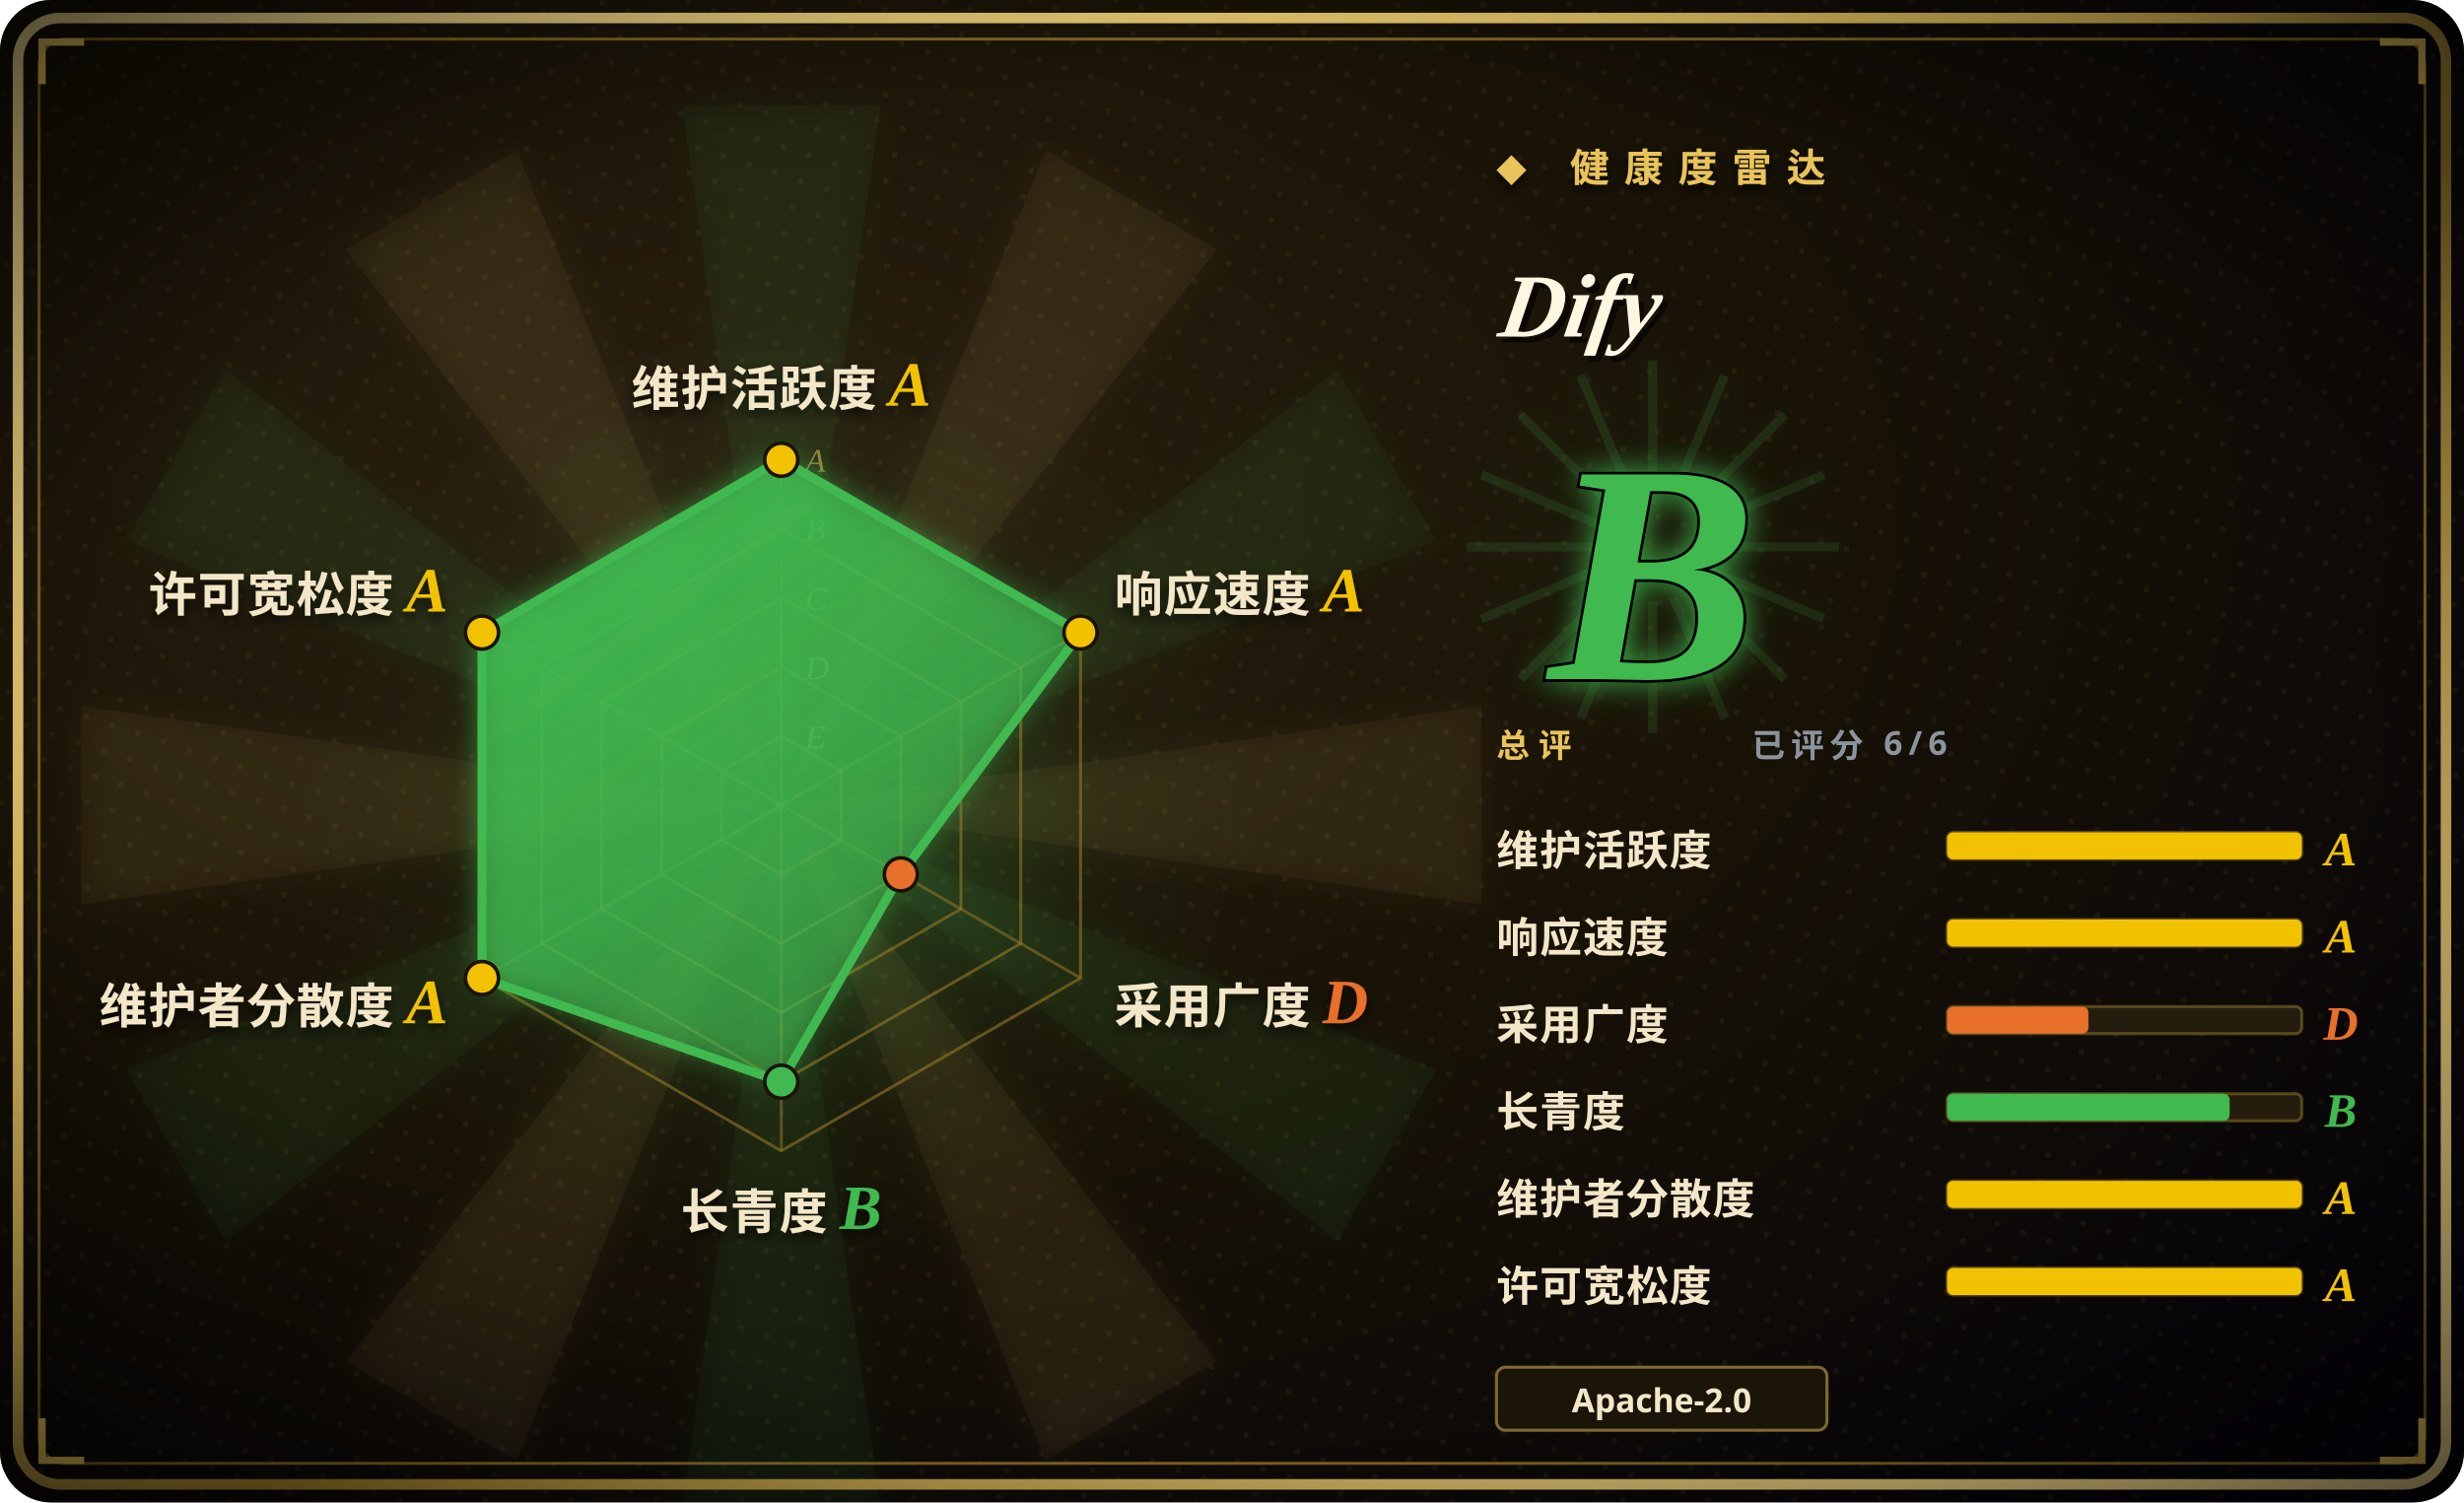
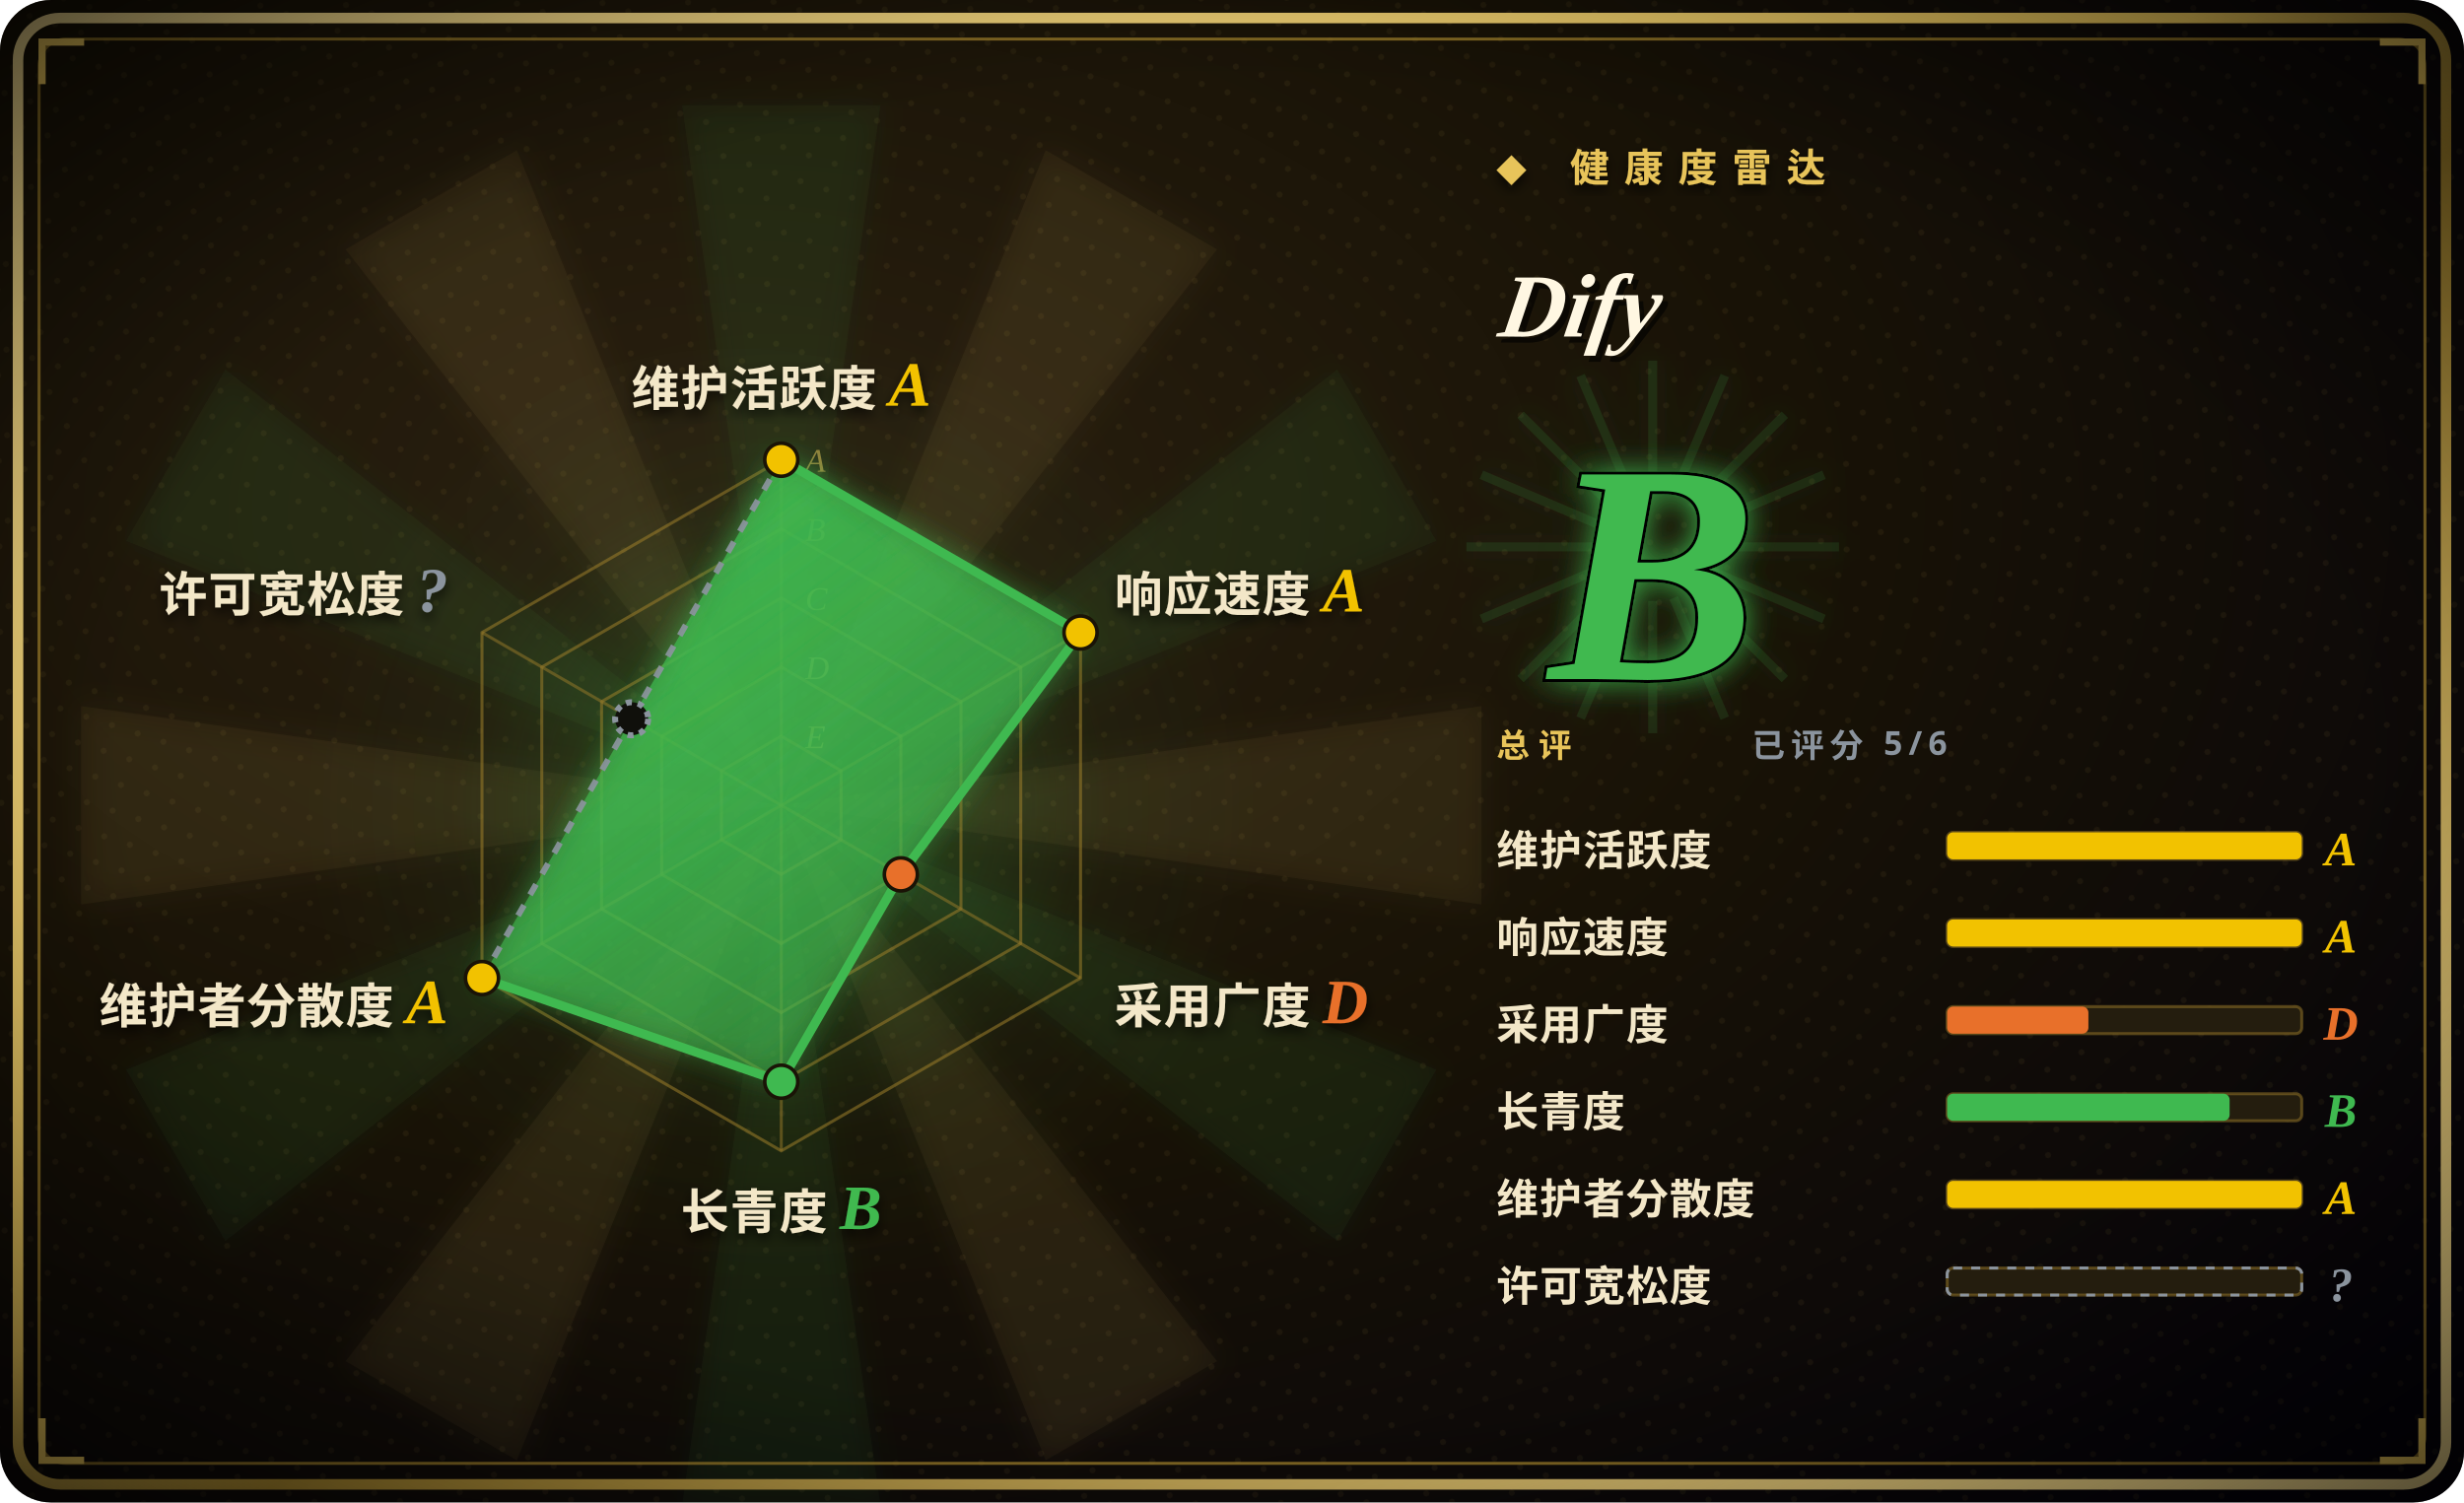
<svg xmlns="http://www.w3.org/2000/svg" width="820" height="500" viewBox="0 0 820 500">
  <defs>
    <radialGradient id="bg" cx="30%" cy="34%" r="90%">
      <stop offset="0%" stop-color="#2a2010" />
      <stop offset="48%" stop-color="#181206" />
      <stop offset="100%" stop-color="#05030a" />
    </radialGradient>
    <radialGradient id="vig" cx="50%" cy="50%" r="72%">
      <stop offset="62%" stop-color="#000000" stop-opacity="0" />
      <stop offset="100%" stop-color="#000000" stop-opacity="0.72" />
    </radialGradient>
    <linearGradient id="frame" x1="0" y1="0" x2="1" y2="1">
      <stop offset="0%" stop-color="#f6dd92" />
      <stop offset="45%" stop-color="#E8C45A" />
      <stop offset="55%" stop-color="#9c7d2a" />
      <stop offset="100%" stop-color="#f6dd92" />
    </linearGradient>
    <linearGradient id="poly" x1="0" y1="0" x2="0.7" y2="1">
      <stop offset="0%" stop-color="#3FB950" stop-opacity="0.92" />
      <stop offset="100%" stop-color="#3FB950" stop-opacity="0.34" />
    </linearGradient>
    <radialGradient id="halo" cx="50%" cy="50%" r="50%">
      <stop offset="0%" stop-color="#3FB950" stop-opacity="0.34" />
      <stop offset="68%" stop-color="#3FB950" stop-opacity="0.04" />
      <stop offset="100%" stop-color="#3FB950" stop-opacity="0" />
    </radialGradient>
    <filter id="glow" x="-60%" y="-60%" width="220%" height="220%">
      <feGaussianBlur stdDeviation="5" result="b" />
      <feMerge>
        <feMergeNode in="b" />
        <feMergeNode in="SourceGraphic" />
      </feMerge>
    </filter>
    <filter id="soft" x="-30%" y="-30%" width="160%" height="160%">
      <feDropShadow dx="0" dy="2" stdDeviation="2" flood-color="#000" flood-opacity="0.7" />
    </filter>
    <pattern id="halftone" width="9" height="9" patternUnits="userSpaceOnUse" patternTransform="rotate(18)">
      <circle cx="2" cy="2" r="1" fill="#E8C45A" fill-opacity="0.06" />
    </pattern>
  </defs>
  <rect width="820" height="500" rx="17" fill="url(#bg)" />
  <rect width="820" height="500" rx="17" fill="url(#halftone)" />
  <g opacity="0.5" filter="url(#glow)">
    <path d="M260,268 L493,235 L493,301 Z" fill="#E8C45A" fill-opacity="0.10" />
    <path d="M260,268 L478,356 L445,413 Z" fill="#3FB950" fill-opacity="0.10" />
    <path d="M260,268 L405,453 L348,486 Z" fill="#E8C45A" fill-opacity="0.10" />
    <path d="M260,268 L293,501 L227,501 Z" fill="#3FB950" fill-opacity="0.10" />
    <path d="M260,268 L172,486 L115,453 Z" fill="#E8C45A" fill-opacity="0.10" />
    <path d="M260,268 L75,413 L42,356 Z" fill="#3FB950" fill-opacity="0.10" />
    <path d="M260,268 L27,301 L27,235 Z" fill="#E8C45A" fill-opacity="0.10" />
    <path d="M260,268 L42,180 L75,123 Z" fill="#3FB950" fill-opacity="0.10" />
    <path d="M260,268 L115,83 L172,50 Z" fill="#E8C45A" fill-opacity="0.10" />
    <path d="M260,268 L227,35 L293,35 Z" fill="#3FB950" fill-opacity="0.10" />
    <path d="M260,268 L348,50 L405,83 Z" fill="#E8C45A" fill-opacity="0.10" />
    <path d="M260,268 L445,123 L478,180 Z" fill="#3FB950" fill-opacity="0.10" />
  </g>
  <circle cx="260" cy="268" r="161" fill="url(#halo)" />
  <rect x="6" y="6" width="808" height="488" rx="14" fill="none" stroke="url(#frame)" stroke-width="3.5" />
  <rect x="13" y="13" width="794" height="474" rx="9" fill="none" stroke="#9c7d2a" stroke-width="1" stroke-opacity="0.8" />
  <path d="M14,28 L14,14 L28,14" fill="none" stroke="#E8C45A" stroke-width="2.4" />
  <path d="M806,28 L806,14 L792,14" fill="none" stroke="#E8C45A" stroke-width="2.4" />
  <path d="M14,472 L14,486 L28,486" fill="none" stroke="#E8C45A" stroke-width="2.4" />
  <path d="M806,472 L806,486 L792,486" fill="none" stroke="#E8C45A" stroke-width="2.4" />
  <rect width="820" height="500" rx="17" fill="url(#vig)" />
  <polygon points="260.0,153.0 359.6,210.5 359.6,325.5 260.0,383.0 160.4,325.5 160.4,210.5" fill="none" stroke="#9c7d2a" stroke-opacity="0.55" stroke-width="1" />
  <polygon points="260.0,176.0 339.7,222.0 339.7,314.0 260.0,360.0 180.3,314.0 180.3,222.0" fill="none" stroke="#9c7d2a" stroke-opacity="0.55" stroke-width="1" />
  <polygon points="260.0,199.0 319.8,233.5 319.8,302.5 260.0,337.0 200.2,302.5 200.2,233.5" fill="none" stroke="#9c7d2a" stroke-opacity="0.55" stroke-width="1" />
  <polygon points="260.0,222.0 299.8,245.0 299.8,291.0 260.0,314.0 220.2,291.0 220.2,245.0" fill="none" stroke="#9c7d2a" stroke-opacity="0.55" stroke-width="1" />
  <polygon points="260.0,245.0 279.9,256.5 279.9,279.5 260.0,291.0 240.1,279.5 240.1,256.5" fill="none" stroke="#9c7d2a" stroke-opacity="0.55" stroke-width="1" />
  <line x1="260" y1="268" x2="260.0" y2="153.0" stroke="#9c7d2a" stroke-opacity="0.5" stroke-width="1" />
  <line x1="260" y1="268" x2="359.6" y2="210.5" stroke="#9c7d2a" stroke-opacity="0.5" stroke-width="1" />
  <line x1="260" y1="268" x2="359.6" y2="325.5" stroke="#9c7d2a" stroke-opacity="0.5" stroke-width="1" />
  <line x1="260" y1="268" x2="260.0" y2="383.0" stroke="#9c7d2a" stroke-opacity="0.5" stroke-width="1" />
  <line x1="260" y1="268" x2="160.4" y2="325.5" stroke="#9c7d2a" stroke-opacity="0.5" stroke-width="1" />
  <line x1="260" y1="268" x2="160.4" y2="210.5" stroke="#9c7d2a" stroke-opacity="0.5" stroke-width="1" />
  <text x="268" y="157.0" font-size="11" font-style="italic" fill="#E8C45A" fill-opacity="0.55" font-family="'Georgia','Times New Roman',serif">A</text>
  <text x="268" y="180.0" font-size="11" font-style="italic" fill="#E8C45A" fill-opacity="0.55" font-family="'Georgia','Times New Roman',serif">B</text>
  <text x="268" y="203.0" font-size="11" font-style="italic" fill="#E8C45A" fill-opacity="0.55" font-family="'Georgia','Times New Roman',serif">C</text>
  <text x="268" y="226.0" font-size="11" font-style="italic" fill="#E8C45A" fill-opacity="0.55" font-family="'Georgia','Times New Roman',serif">D</text>
  <text x="268" y="249.0" font-size="11" font-style="italic" fill="#E8C45A" fill-opacity="0.55" font-family="'Georgia','Times New Roman',serif">E</text>
-   <polygon points="260.0,153.0 359.6,210.5 299.8,291.0 260.0,360.0 160.4,325.5 160.4,210.5" fill="url(#poly)" filter="url(#glow)" />
+   <polygon points="260.0,153.0 359.6,210.5 299.8,291.0 260.0,360.0 160.4,325.5 210.2,239.2" fill="url(#poly)" filter="url(#glow)" />
  <line x1="260.0" y1="153.0" x2="359.6" y2="210.5" stroke="#3FB950" stroke-width="3" />
  <line x1="359.6" y1="210.5" x2="299.8" y2="291.0" stroke="#3FB950" stroke-width="3" />
  <line x1="299.8" y1="291.0" x2="260.0" y2="360.0" stroke="#3FB950" stroke-width="3" />
  <line x1="260.0" y1="360.0" x2="160.4" y2="325.5" stroke="#3FB950" stroke-width="3" />
-   <line x1="160.4" y1="325.5" x2="160.4" y2="210.5" stroke="#3FB950" stroke-width="3" />
-   <line x1="160.4" y1="210.5" x2="260.0" y2="153.0" stroke="#3FB950" stroke-width="3" />
+   <line x1="160.4" y1="325.5" x2="210.2" y2="239.2" stroke="#8B949E" stroke-width="2" stroke-dasharray="4 4" stroke-opacity="0.92" />
+   <line x1="210.2" y1="239.2" x2="260.0" y2="153.0" stroke="#8B949E" stroke-width="2" stroke-dasharray="4 4" stroke-opacity="0.92" />
  <circle cx="260.0" cy="153.0" r="5.5" fill="#F2C200" stroke="#1a1306" stroke-width="1.2" />
  <circle cx="359.6" cy="210.5" r="5.5" fill="#F2C200" stroke="#1a1306" stroke-width="1.2" />
  <circle cx="299.8" cy="291.0" r="5.5" fill="#E8702A" stroke="#1a1306" stroke-width="1.2" />
  <circle cx="260.0" cy="360.0" r="5.5" fill="#3FB950" stroke="#1a1306" stroke-width="1.2" />
  <circle cx="160.4" cy="325.5" r="5.5" fill="#F2C200" stroke="#1a1306" stroke-width="1.2" />
-   <circle cx="160.4" cy="210.5" r="5.5" fill="#F2C200" stroke="#1a1306" stroke-width="1.2" />
+   <circle cx="210.2" cy="239.2" r="5.5" fill="#10100b" stroke="#8B949E" stroke-width="2" stroke-dasharray="2 2" />
  <text x="260.0" y="135.0" font-size="16" font-weight="900" fill="#f3e7c8" text-anchor="middle" font-family="'PingFang SC','Hiragino Sans GB','Heiti SC','Microsoft YaHei',sans-serif" letter-spacing="0.4" filter="url(#soft)">维护活跃度 <tspan fill="#F2C200" font-family="'Georgia','Times New Roman',serif" font-style="italic" font-size="21">A</tspan>
  </text>
  <text x="370.9" y="203.5" font-size="16" font-weight="900" fill="#f3e7c8" text-anchor="start" font-family="'PingFang SC','Hiragino Sans GB','Heiti SC','Microsoft YaHei',sans-serif" letter-spacing="0.4" filter="url(#soft)">响应速度 <tspan fill="#F2C200" font-family="'Georgia','Times New Roman',serif" font-style="italic" font-size="21">A</tspan>
  </text>
  <text x="370.9" y="340.5" font-size="16" font-weight="900" fill="#f3e7c8" text-anchor="start" font-family="'PingFang SC','Hiragino Sans GB','Heiti SC','Microsoft YaHei',sans-serif" letter-spacing="0.4" filter="url(#soft)">采用广度 <tspan fill="#E8702A" font-family="'Georgia','Times New Roman',serif" font-style="italic" font-size="21">D</tspan>
  </text>
  <text x="260.0" y="409.0" font-size="16" font-weight="900" fill="#f3e7c8" text-anchor="middle" font-family="'PingFang SC','Hiragino Sans GB','Heiti SC','Microsoft YaHei',sans-serif" letter-spacing="0.4" filter="url(#soft)">长青度 <tspan fill="#3FB950" font-family="'Georgia','Times New Roman',serif" font-style="italic" font-size="21">B</tspan>
  </text>
  <text x="149.1" y="340.5" font-size="16" font-weight="900" fill="#f3e7c8" text-anchor="end" font-family="'PingFang SC','Hiragino Sans GB','Heiti SC','Microsoft YaHei',sans-serif" letter-spacing="0.4" filter="url(#soft)">维护者分散度 <tspan fill="#F2C200" font-family="'Georgia','Times New Roman',serif" font-style="italic" font-size="21">A</tspan>
  </text>
-   <text x="149.1" y="203.5" font-size="16" font-weight="900" fill="#f3e7c8" text-anchor="end" font-family="'PingFang SC','Hiragino Sans GB','Heiti SC','Microsoft YaHei',sans-serif" letter-spacing="0.4" filter="url(#soft)">许可宽松度 <tspan fill="#F2C200" font-family="'Georgia','Times New Roman',serif" font-style="italic" font-size="21">A</tspan>
+   <text x="149.1" y="203.5" font-size="16" font-weight="900" fill="#f3e7c8" text-anchor="end" font-family="'PingFang SC','Hiragino Sans GB','Heiti SC','Microsoft YaHei',sans-serif" letter-spacing="0.4" filter="url(#soft)">许可宽松度 <tspan fill="#8B949E" font-family="'Georgia','Times New Roman',serif" font-style="italic" font-size="21">?</tspan>
  </text>
  <text x="498" y="60" font-size="13" letter-spacing="5" fill="#E8C45A" font-weight="900" font-family="'PingFang SC','Hiragino Sans GB','Heiti SC','Microsoft YaHei',sans-serif" filter="url(#soft)">◆ 健康度雷达</text>
  <g transform="translate(498,112) skewX(-9)">
    <text x="2" y="2" font-size="30" font-weight="900" font-style="italic" fill="#000" fill-opacity="0.6" font-family="'Georgia','Times New Roman',serif">Dify</text>
    <text x="0" y="0" font-size="30" font-weight="900" font-style="italic" fill="#fff7e2" font-family="'Georgia','Times New Roman',serif">Dify</text>
  </g>
  <line x1="498" y1="124" x2="648" y2="124" stroke="url(#frame)" stroke-width="2" />
  <g opacity="0.85" filter="url(#glow)">
    <line x1="568" y1="182" x2="612" y2="182" stroke="#3FB950" stroke-opacity="0.16" stroke-width="3" />
    <line x1="567" y1="189" x2="607" y2="206" stroke="#3FB950" stroke-opacity="0.16" stroke-width="3" />
    <line x1="563" y1="195" x2="594" y2="226" stroke="#3FB950" stroke-opacity="0.16" stroke-width="3" />
    <line x1="557" y1="199" x2="574" y2="239" stroke="#3FB950" stroke-opacity="0.16" stroke-width="3" />
    <line x1="550" y1="200" x2="550" y2="244" stroke="#3FB950" stroke-opacity="0.16" stroke-width="3" />
    <line x1="543" y1="199" x2="526" y2="239" stroke="#3FB950" stroke-opacity="0.16" stroke-width="3" />
    <line x1="537" y1="195" x2="506" y2="226" stroke="#3FB950" stroke-opacity="0.16" stroke-width="3" />
    <line x1="533" y1="189" x2="493" y2="206" stroke="#3FB950" stroke-opacity="0.16" stroke-width="3" />
    <line x1="532" y1="182" x2="488" y2="182" stroke="#3FB950" stroke-opacity="0.16" stroke-width="3" />
    <line x1="533" y1="175" x2="493" y2="158" stroke="#3FB950" stroke-opacity="0.16" stroke-width="3" />
    <line x1="537" y1="169" x2="506" y2="138" stroke="#3FB950" stroke-opacity="0.16" stroke-width="3" />
    <line x1="543" y1="165" x2="526" y2="125" stroke="#3FB950" stroke-opacity="0.16" stroke-width="3" />
    <line x1="550" y1="164" x2="550" y2="120" stroke="#3FB950" stroke-opacity="0.16" stroke-width="3" />
    <line x1="557" y1="165" x2="574" y2="125" stroke="#3FB950" stroke-opacity="0.16" stroke-width="3" />
    <line x1="563" y1="169" x2="594" y2="138" stroke="#3FB950" stroke-opacity="0.16" stroke-width="3" />
    <line x1="567" y1="175" x2="607" y2="158" stroke="#3FB950" stroke-opacity="0.16" stroke-width="3" />
  </g>
  <text x="550" y="226" font-size="104" font-weight="900" font-style="italic" text-anchor="middle" fill="#3FB950" stroke="#000" stroke-width="2" paint-order="stroke" font-family="'Georgia','Times New Roman',serif" filter="url(#glow)">B</text>
  <text x="498" y="252" font-size="11" letter-spacing="3" fill="#E8C45A" font-family="'PingFang SC','Hiragino Sans GB','Heiti SC','Microsoft YaHei',sans-serif" font-weight="900">总评</text>
-   <text x="648" y="252" font-size="11" letter-spacing="2" fill="#8B949E" font-family="'PingFang SC','Hiragino Sans GB','Heiti SC','Microsoft YaHei',sans-serif" font-weight="900" text-anchor="end">已评分 6/6</text>
+   <text x="648" y="252" font-size="11" letter-spacing="2" fill="#8B949E" font-family="'PingFang SC','Hiragino Sans GB','Heiti SC','Microsoft YaHei',sans-serif" font-weight="900" text-anchor="end">已评分 5/6</text>
  <text x="498" y="288" font-size="14" font-weight="900" fill="#f3e7c8" font-family="'PingFang SC','Hiragino Sans GB','Heiti SC','Microsoft YaHei',sans-serif" letter-spacing="0.4">维护活跃度</text>
  <rect x="648" y="277" width="118" height="9" rx="2" fill="#241d0e" stroke="#9c7d2a" stroke-opacity="0.5" />
  <rect x="648" y="277" width="118" height="9" rx="2" fill="#F2C200" />
  <text x="779" y="288" font-size="16" font-weight="900" font-style="italic" fill="#F2C200" font-family="'Georgia','Times New Roman',serif" text-anchor="middle">A</text>
  <text x="498" y="317" font-size="14" font-weight="900" fill="#f3e7c8" font-family="'PingFang SC','Hiragino Sans GB','Heiti SC','Microsoft YaHei',sans-serif" letter-spacing="0.4">响应速度</text>
  <rect x="648" y="306" width="118" height="9" rx="2" fill="#241d0e" stroke="#9c7d2a" stroke-opacity="0.5" />
  <rect x="648" y="306" width="118" height="9" rx="2" fill="#F2C200" />
  <text x="779" y="317" font-size="16" font-weight="900" font-style="italic" fill="#F2C200" font-family="'Georgia','Times New Roman',serif" text-anchor="middle">A</text>
  <text x="498" y="346" font-size="14" font-weight="900" fill="#f3e7c8" font-family="'PingFang SC','Hiragino Sans GB','Heiti SC','Microsoft YaHei',sans-serif" letter-spacing="0.4">采用广度</text>
  <rect x="648" y="335" width="118" height="9" rx="2" fill="#241d0e" stroke="#9c7d2a" stroke-opacity="0.5" />
  <rect x="648" y="335" width="47" height="9" rx="2" fill="#E8702A" />
  <text x="779" y="346" font-size="16" font-weight="900" font-style="italic" fill="#E8702A" font-family="'Georgia','Times New Roman',serif" text-anchor="middle">D</text>
  <text x="498" y="375" font-size="14" font-weight="900" fill="#f3e7c8" font-family="'PingFang SC','Hiragino Sans GB','Heiti SC','Microsoft YaHei',sans-serif" letter-spacing="0.4">长青度</text>
  <rect x="648" y="364" width="118" height="9" rx="2" fill="#241d0e" stroke="#9c7d2a" stroke-opacity="0.5" />
  <rect x="648" y="364" width="94" height="9" rx="2" fill="#3FB950" />
  <text x="779" y="375" font-size="16" font-weight="900" font-style="italic" fill="#3FB950" font-family="'Georgia','Times New Roman',serif" text-anchor="middle">B</text>
  <text x="498" y="404" font-size="14" font-weight="900" fill="#f3e7c8" font-family="'PingFang SC','Hiragino Sans GB','Heiti SC','Microsoft YaHei',sans-serif" letter-spacing="0.4">维护者分散度</text>
  <rect x="648" y="393" width="118" height="9" rx="2" fill="#241d0e" stroke="#9c7d2a" stroke-opacity="0.5" />
  <rect x="648" y="393" width="118" height="9" rx="2" fill="#F2C200" />
  <text x="779" y="404" font-size="16" font-weight="900" font-style="italic" fill="#F2C200" font-family="'Georgia','Times New Roman',serif" text-anchor="middle">A</text>
  <text x="498" y="433" font-size="14" font-weight="900" fill="#f3e7c8" font-family="'PingFang SC','Hiragino Sans GB','Heiti SC','Microsoft YaHei',sans-serif" letter-spacing="0.4">许可宽松度</text>
  <rect x="648" y="422" width="118" height="9" rx="2" fill="#241d0e" stroke="#9c7d2a" stroke-opacity="0.5" />
-   <rect x="648" y="422" width="118" height="9" rx="2" fill="#F2C200" />
-   <text x="779" y="433" font-size="16" font-weight="900" font-style="italic" fill="#F2C200" font-family="'Georgia','Times New Roman',serif" text-anchor="middle">A</text>
-   <rect x="498" y="455" width="110" height="21" rx="3" fill="#1b1408" stroke="#E8C45A" stroke-opacity="0.5" />
-   <text x="553.0" y="470" font-size="11" font-weight="700" fill="#f3e7c8" text-anchor="middle" font-family="'PingFang SC','Hiragino Sans GB','Heiti SC','Microsoft YaHei',sans-serif">Apache-2.0</text>
+   <rect x="648" y="422" width="118" height="9" rx="2" fill="none" stroke="#8B949E" stroke-dasharray="3 3" />
+   <text x="779" y="433" font-size="16" font-weight="900" font-style="italic" fill="#8B949E" font-family="'Georgia','Times New Roman',serif" text-anchor="middle">?</text>
</svg>
